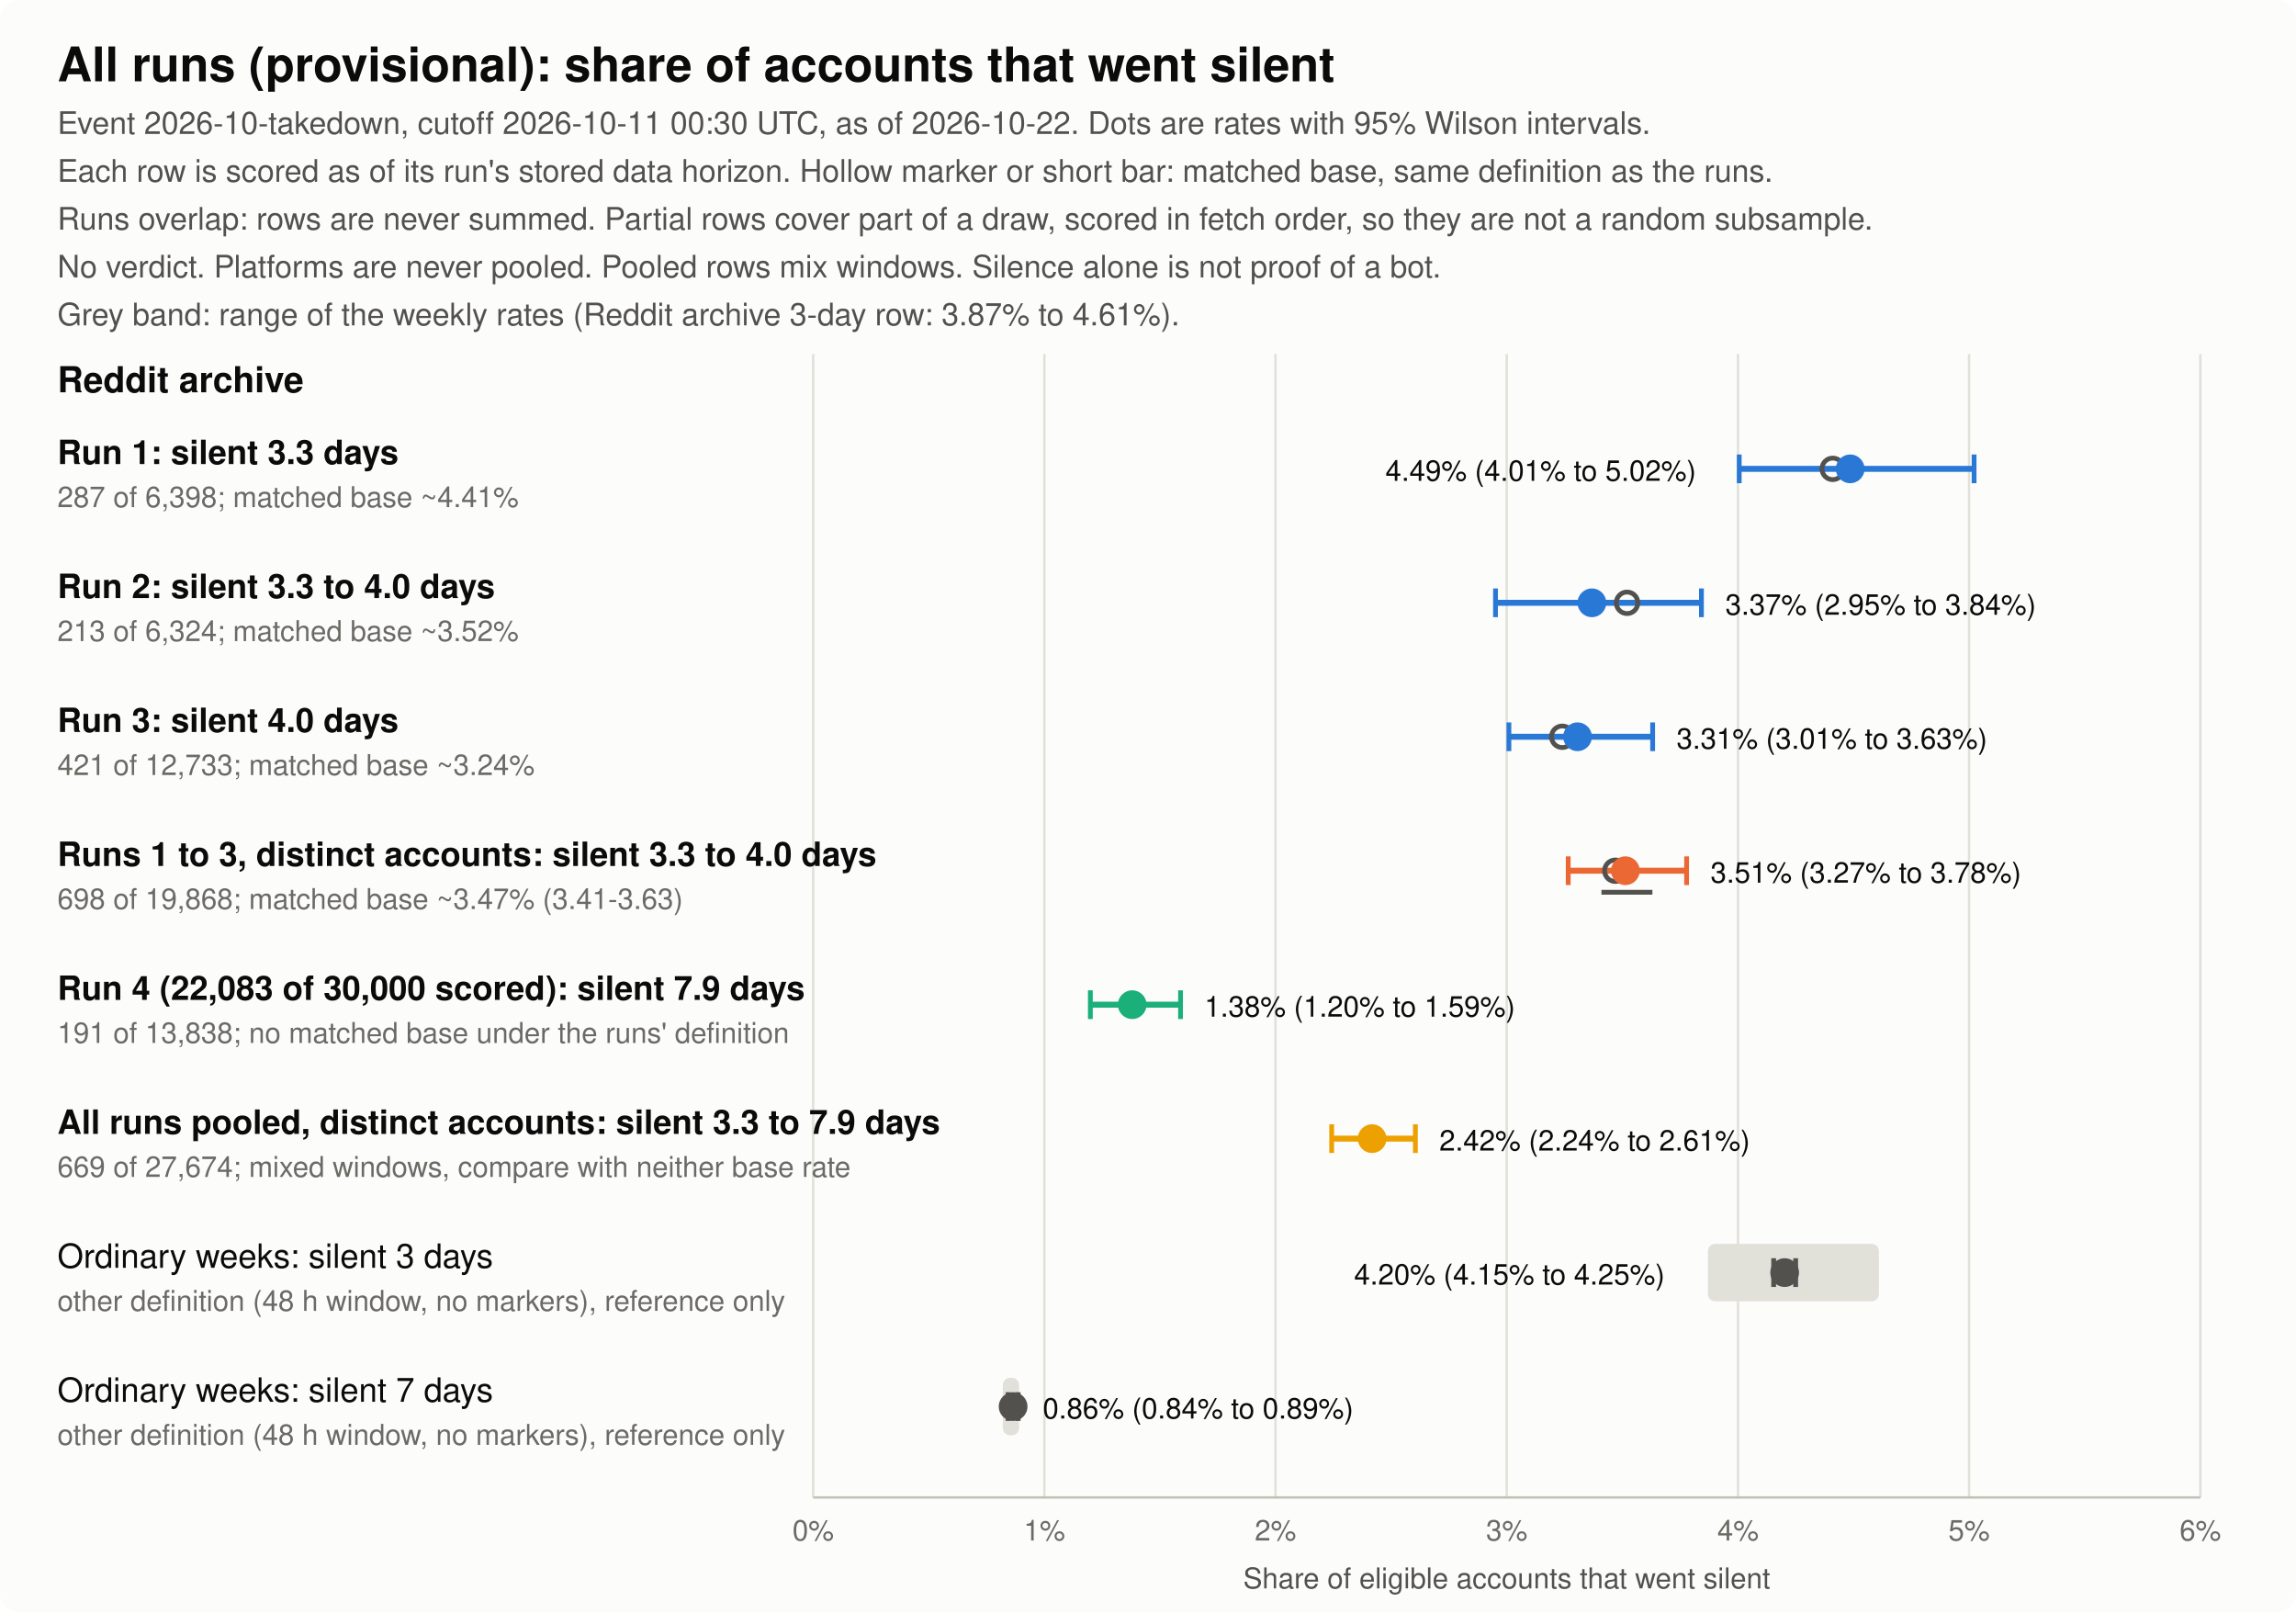
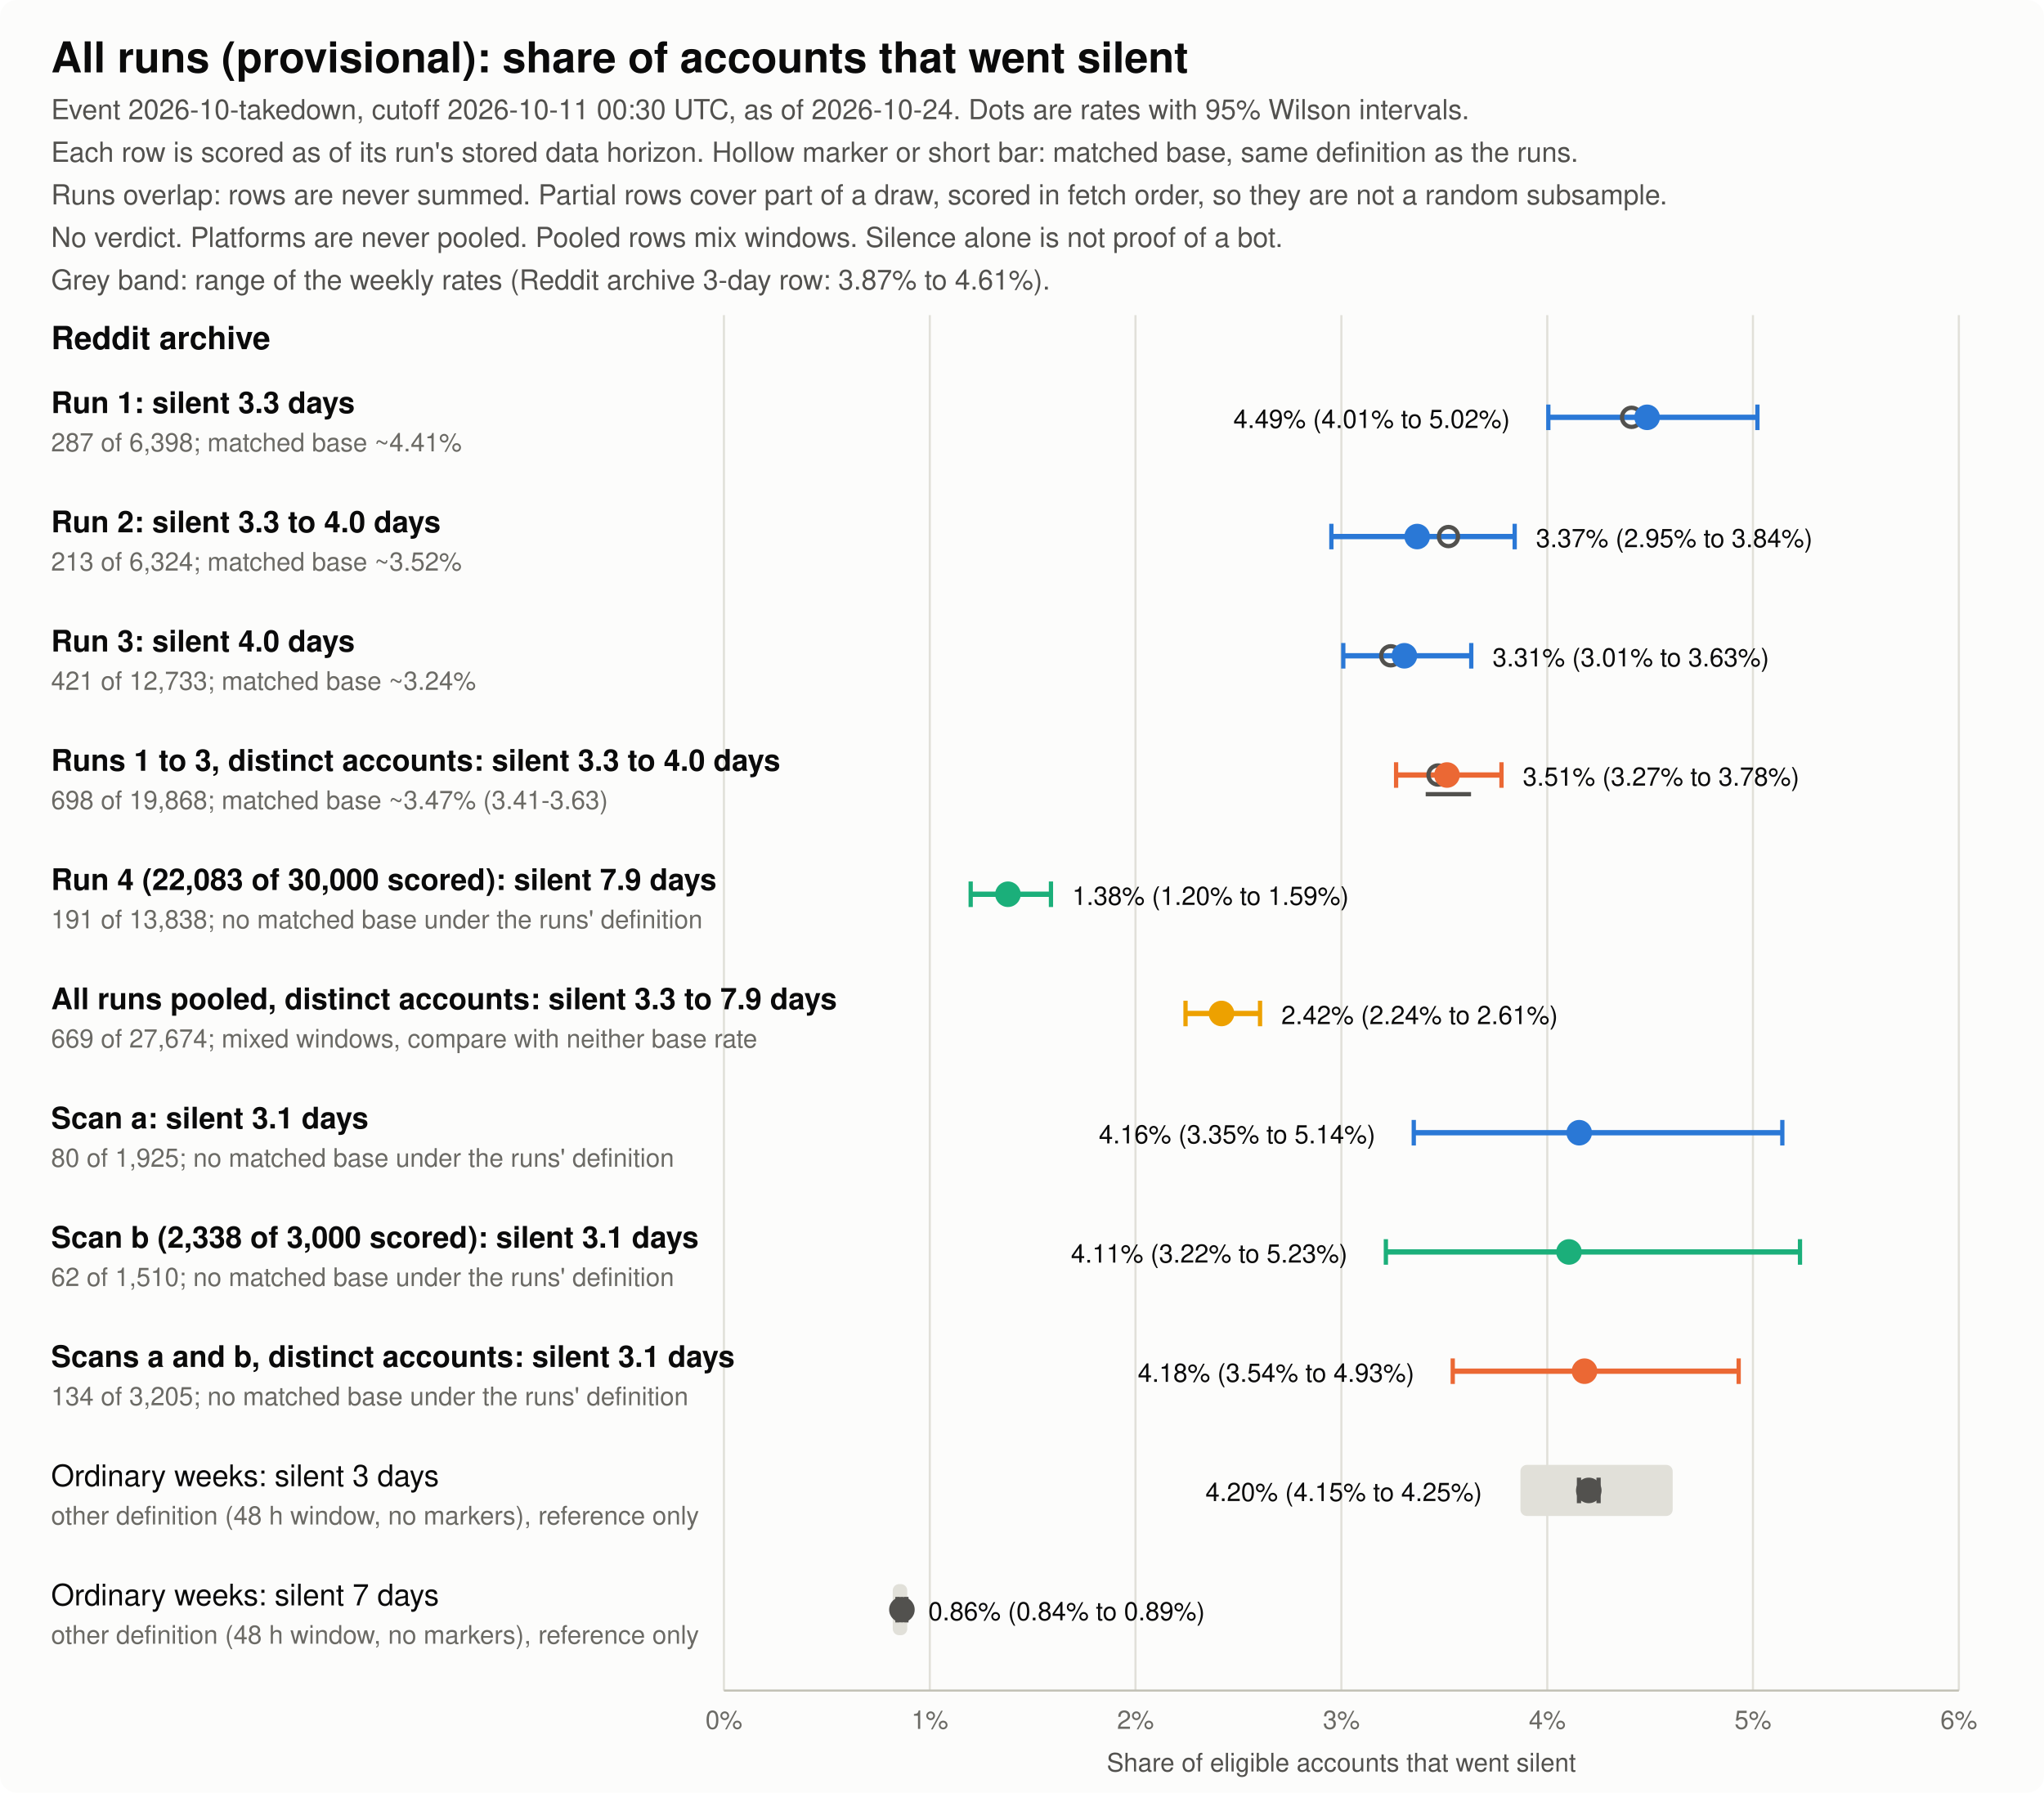
- <svg xmlns="http://www.w3.org/2000/svg" width="960" height="674" viewBox="0 0 960 674" role="img" aria-labelledby="t d" font-family="-apple-system, BlinkMacSystemFont, 'Segoe UI', Helvetica, Arial, sans-serif">
-   <rect width="960" height="674" rx="8" fill="#fcfcfb" />
+ <svg xmlns="http://www.w3.org/2000/svg" width="960" height="842" viewBox="0 0 960 842" role="img" aria-labelledby="t d" font-family="-apple-system, BlinkMacSystemFont, 'Segoe UI', Helvetica, Arial, sans-serif">
+   <rect width="960" height="842" rx="8" fill="#fcfcfb" />
  <text x="24.0" y="34.0" font-size="20" fill="#0b0b0b" font-weight="bold">All runs (provisional): share of accounts that went silent</text>
-   <text x="24.0" y="56.0" font-size="13" fill="#52514e">Event 2026-10-takedown, cutoff 2026-10-11 00:30 UTC, as of 2026-10-22. Dots are rates with 95% Wilson intervals.</text>
+   <text x="24.0" y="56.0" font-size="13" fill="#52514e">Event 2026-10-takedown, cutoff 2026-10-11 00:30 UTC, as of 2026-10-24. Dots are rates with 95% Wilson intervals.</text>
  <text x="24.0" y="76.0" font-size="13" fill="#52514e">Each row is scored as of its run's stored data horizon. Hollow marker or short bar: matched base, same definition as the runs.</text>
  <text x="24.0" y="96.0" font-size="13" fill="#52514e">Runs overlap: rows are never summed. Partial rows cover part of a draw, scored in fetch order, so they are not a random subsample.</text>
  <text x="24.0" y="116.0" font-size="13" fill="#52514e">No verdict. Platforms are never pooled. Pooled rows mix windows. Silence alone is not proof of a bot.</text>
  <text x="24.0" y="136.0" font-size="13" fill="#52514e">Grey band: range of the weekly rates (Reddit archive 3-day row: 3.87% to 4.61%).</text>
  <text x="24.0" y="164.0" font-size="15" fill="#0b0b0b" font-weight="bold">Reddit archive</text>
-   <line x1="340.0" y1="148" x2="340.0" y2="626" stroke="#e1e0d9" stroke-width="1" />
-   <text x="340.0" y="644.0" font-size="12" fill="#6b6a65" text-anchor="middle">0%</text>
-   <line x1="436.7" y1="148" x2="436.7" y2="626" stroke="#e1e0d9" stroke-width="1" />
-   <text x="436.7" y="644.0" font-size="12" fill="#6b6a65" text-anchor="middle">1%</text>
-   <line x1="533.3" y1="148" x2="533.3" y2="626" stroke="#e1e0d9" stroke-width="1" />
-   <text x="533.3" y="644.0" font-size="12" fill="#6b6a65" text-anchor="middle">2%</text>
-   <line x1="630.0" y1="148" x2="630.0" y2="626" stroke="#e1e0d9" stroke-width="1" />
-   <text x="630.0" y="644.0" font-size="12" fill="#6b6a65" text-anchor="middle">3%</text>
-   <line x1="726.7" y1="148" x2="726.7" y2="626" stroke="#e1e0d9" stroke-width="1" />
-   <text x="726.7" y="644.0" font-size="12" fill="#6b6a65" text-anchor="middle">4%</text>
-   <line x1="823.3" y1="148" x2="823.3" y2="626" stroke="#e1e0d9" stroke-width="1" />
-   <text x="823.3" y="644.0" font-size="12" fill="#6b6a65" text-anchor="middle">5%</text>
-   <line x1="920.0" y1="148" x2="920.0" y2="626" stroke="#e1e0d9" stroke-width="1" />
-   <text x="920.0" y="644.0" font-size="12" fill="#6b6a65" text-anchor="middle">6%</text>
-   <line x1="340" y1="626" x2="920" y2="626" stroke="#c3c2b7" stroke-width="1" />
-   <text x="630.0" y="664.0" font-size="12" fill="#52514e" text-anchor="middle">Share of eligible accounts that went silent</text>
+   <line x1="340.0" y1="148" x2="340.0" y2="794" stroke="#e1e0d9" stroke-width="1" />
+   <text x="340.0" y="812.0" font-size="12" fill="#6b6a65" text-anchor="middle">0%</text>
+   <line x1="436.7" y1="148" x2="436.7" y2="794" stroke="#e1e0d9" stroke-width="1" />
+   <text x="436.7" y="812.0" font-size="12" fill="#6b6a65" text-anchor="middle">1%</text>
+   <line x1="533.3" y1="148" x2="533.3" y2="794" stroke="#e1e0d9" stroke-width="1" />
+   <text x="533.3" y="812.0" font-size="12" fill="#6b6a65" text-anchor="middle">2%</text>
+   <line x1="630.0" y1="148" x2="630.0" y2="794" stroke="#e1e0d9" stroke-width="1" />
+   <text x="630.0" y="812.0" font-size="12" fill="#6b6a65" text-anchor="middle">3%</text>
+   <line x1="726.7" y1="148" x2="726.7" y2="794" stroke="#e1e0d9" stroke-width="1" />
+   <text x="726.7" y="812.0" font-size="12" fill="#6b6a65" text-anchor="middle">4%</text>
+   <line x1="823.3" y1="148" x2="823.3" y2="794" stroke="#e1e0d9" stroke-width="1" />
+   <text x="823.3" y="812.0" font-size="12" fill="#6b6a65" text-anchor="middle">5%</text>
+   <line x1="920.0" y1="148" x2="920.0" y2="794" stroke="#e1e0d9" stroke-width="1" />
+   <text x="920.0" y="812.0" font-size="12" fill="#6b6a65" text-anchor="middle">6%</text>
+   <line x1="340" y1="794" x2="920" y2="794" stroke="#c3c2b7" stroke-width="1" />
+   <text x="630.0" y="832.0" font-size="12" fill="#52514e" text-anchor="middle">Share of eligible accounts that went silent</text>
  <text x="24.0" y="194.0" font-size="14" fill="#0b0b0b" font-weight="bold">Run 1: silent 3.3 days</text>
  <text x="24.0" y="212.0" font-size="12" fill="#6b6a65">287 of 6,398; matched base ~4.41%</text>
  <line x1="727.2" y1="196" x2="825.4" y2="196" stroke="#2a78d6" stroke-width="2.5" />
  <line x1="727.2" y1="190" x2="727.2" y2="202" stroke="#2a78d6" stroke-width="2" />
  <line x1="825.4" y1="190" x2="825.4" y2="202" stroke="#2a78d6" stroke-width="2" />
  <circle cx="766.3" cy="196" r="4.5" fill="none" stroke="#52514e" stroke-width="2" />
  <circle cx="773.6" cy="196" r="6" fill="#2a78d6" />
  <text x="709.2" y="201.0" font-size="12" fill="#0b0b0b" text-anchor="end">4.49% (4.01% to 5.02%)</text>
  <text x="24.0" y="250.0" font-size="14" fill="#0b0b0b" font-weight="bold">Run 2: silent 3.3 to 4.0 days</text>
  <text x="24.0" y="268.0" font-size="12" fill="#6b6a65">213 of 6,324; matched base ~3.52%</text>
  <line x1="625.3" y1="252" x2="711.4" y2="252" stroke="#2a78d6" stroke-width="2.5" />
  <line x1="625.3" y1="246" x2="625.3" y2="258" stroke="#2a78d6" stroke-width="2" />
  <line x1="711.4" y1="246" x2="711.4" y2="258" stroke="#2a78d6" stroke-width="2" />
  <circle cx="680.3" cy="252" r="4.5" fill="none" stroke="#52514e" stroke-width="2" />
  <circle cx="665.6" cy="252" r="6" fill="#2a78d6" />
  <text x="721.4" y="257.0" font-size="12" fill="#0b0b0b">3.37% (2.95% to 3.84%)</text>
  <text x="24.0" y="306.0" font-size="14" fill="#0b0b0b" font-weight="bold">Run 3: silent 4.0 days</text>
  <text x="24.0" y="324.0" font-size="12" fill="#6b6a65">421 of 12,733; matched base ~3.24%</text>
  <line x1="630.9" y1="308" x2="691.0" y2="308" stroke="#2a78d6" stroke-width="2.5" />
  <line x1="630.9" y1="302" x2="630.9" y2="314" stroke="#2a78d6" stroke-width="2" />
  <line x1="691.0" y1="302" x2="691.0" y2="314" stroke="#2a78d6" stroke-width="2" />
  <circle cx="653.2" cy="308" r="4.5" fill="none" stroke="#52514e" stroke-width="2" />
  <circle cx="659.6" cy="308" r="6" fill="#2a78d6" />
  <text x="701.0" y="313.0" font-size="12" fill="#0b0b0b">3.31% (3.01% to 3.63%)</text>
  <text x="24.0" y="362.0" font-size="14" fill="#0b0b0b" font-weight="bold">Runs 1 to 3, distinct accounts: silent 3.3 to 4.0 days</text>
  <text x="24.0" y="380.0" font-size="12" fill="#6b6a65">698 of 19,868; matched base ~3.47% (3.41-3.63)</text>
  <line x1="655.7" y1="364" x2="705.2" y2="364" stroke="#eb6834" stroke-width="2.5" />
  <line x1="655.7" y1="358" x2="655.7" y2="370" stroke="#eb6834" stroke-width="2" />
  <line x1="705.2" y1="358" x2="705.2" y2="370" stroke="#eb6834" stroke-width="2" />
  <line x1="669.6" y1="373" x2="690.9" y2="373" stroke="#52514e" stroke-width="2" />
  <circle cx="675.4" cy="364" r="4.5" fill="none" stroke="#52514e" stroke-width="2" />
  <circle cx="679.6" cy="364" r="6" fill="#eb6834" />
  <text x="715.2" y="369.0" font-size="12" fill="#0b0b0b">3.51% (3.27% to 3.78%)</text>
  <text x="24.0" y="418.0" font-size="14" fill="#0b0b0b" font-weight="bold">Run 4 (22,083 of 30,000 scored): silent 7.9 days</text>
  <text x="24.0" y="436.0" font-size="12" fill="#6b6a65">191 of 13,838; no matched base under the runs' definition</text>
  <line x1="455.9" y1="420" x2="493.6" y2="420" stroke="#1baf7a" stroke-width="2.5" />
  <line x1="455.9" y1="414" x2="455.9" y2="426" stroke="#1baf7a" stroke-width="2" />
  <line x1="493.6" y1="414" x2="493.6" y2="426" stroke="#1baf7a" stroke-width="2" />
  <circle cx="473.4" cy="420" r="6" fill="#1baf7a" />
  <text x="503.6" y="425.0" font-size="12" fill="#0b0b0b">1.38% (1.20% to 1.59%)</text>
  <text x="24.0" y="474.0" font-size="14" fill="#0b0b0b" font-weight="bold">All runs pooled, distinct accounts: silent 3.3 to 7.9 days</text>
  <text x="24.0" y="492.0" font-size="12" fill="#6b6a65">669 of 27,674; mixed windows, compare with neither base rate</text>
  <line x1="556.8" y1="476" x2="591.8" y2="476" stroke="#eda100" stroke-width="2.5" />
  <line x1="556.8" y1="470" x2="556.8" y2="482" stroke="#eda100" stroke-width="2" />
  <line x1="591.8" y1="470" x2="591.8" y2="482" stroke="#eda100" stroke-width="2" />
  <circle cx="573.7" cy="476" r="6" fill="#eda100" />
  <text x="601.8" y="481.0" font-size="12" fill="#0b0b0b">2.42% (2.24% to 2.61%)</text>
-   <text x="24.0" y="530.0" font-size="14" fill="#0b0b0b">Ordinary weeks: silent 3 days</text>
-   <text x="24.0" y="548.0" font-size="12" fill="#6b6a65">other definition (48 h window, no markers), reference only</text>
-   <rect x="714.1" y="520" width="71.5" height="24" rx="3" fill="#e1e0d9" />
-   <line x1="741.6" y1="532" x2="750.8" y2="532" stroke="#52514e" stroke-width="2.5" />
-   <line x1="741.6" y1="526" x2="741.6" y2="538" stroke="#52514e" stroke-width="2" />
-   <line x1="750.8" y1="526" x2="750.8" y2="538" stroke="#52514e" stroke-width="2" />
-   <circle cx="746.2" cy="532" r="6" fill="#52514e" />
-   <text x="696.1" y="537.0" font-size="12" fill="#0b0b0b" text-anchor="end">4.20% (4.15% to 4.25%)</text>
-   <text x="24.0" y="586.0" font-size="14" fill="#0b0b0b">Ordinary weeks: silent 7 days</text>
-   <text x="24.0" y="604.0" font-size="12" fill="#6b6a65">other definition (48 h window, no markers), reference only</text>
-   <rect x="419.3" y="576" width="6.8" height="24" rx="3" fill="#e1e0d9" />
-   <line x1="421.5" y1="588" x2="425.7" y2="588" stroke="#52514e" stroke-width="2.5" />
-   <line x1="421.5" y1="582" x2="421.5" y2="594" stroke="#52514e" stroke-width="2" />
-   <line x1="425.7" y1="582" x2="425.7" y2="594" stroke="#52514e" stroke-width="2" />
-   <circle cx="423.6" cy="588" r="6" fill="#52514e" />
-   <text x="436.0" y="593.0" font-size="12" fill="#0b0b0b">0.86% (0.84% to 0.89%)</text>
+   <text x="24.0" y="530.0" font-size="14" fill="#0b0b0b" font-weight="bold">Scan a: silent 3.1 days</text>
+   <text x="24.0" y="548.0" font-size="12" fill="#6b6a65">80 of 1,925; no matched base under the runs' definition</text>
+   <line x1="664.0" y1="532" x2="837.1" y2="532" stroke="#2a78d6" stroke-width="2.5" />
+   <line x1="664.0" y1="526" x2="664.0" y2="538" stroke="#2a78d6" stroke-width="2" />
+   <line x1="837.1" y1="526" x2="837.1" y2="538" stroke="#2a78d6" stroke-width="2" />
+   <circle cx="741.7" cy="532" r="6" fill="#2a78d6" />
+   <text x="646.0" y="537.0" font-size="12" fill="#0b0b0b" text-anchor="end">4.16% (3.35% to 5.14%)</text>
+   <text x="24.0" y="586.0" font-size="14" fill="#0b0b0b" font-weight="bold">Scan b (2,338 of 3,000 scored): silent 3.1 days</text>
+   <text x="24.0" y="604.0" font-size="12" fill="#6b6a65">62 of 1,510; no matched base under the runs' definition</text>
+   <line x1="650.9" y1="588" x2="845.4" y2="588" stroke="#1baf7a" stroke-width="2.5" />
+   <line x1="650.9" y1="582" x2="650.9" y2="594" stroke="#1baf7a" stroke-width="2" />
+   <line x1="845.4" y1="582" x2="845.4" y2="594" stroke="#1baf7a" stroke-width="2" />
+   <circle cx="736.9" cy="588" r="6" fill="#1baf7a" />
+   <text x="632.9" y="593.0" font-size="12" fill="#0b0b0b" text-anchor="end">4.11% (3.22% to 5.23%)</text>
+   <text x="24.0" y="642.0" font-size="14" fill="#0b0b0b" font-weight="bold">Scans a and b, distinct accounts: silent 3.1 days</text>
+   <text x="24.0" y="660.0" font-size="12" fill="#6b6a65">134 of 3,205; no matched base under the runs' definition</text>
+   <line x1="682.3" y1="644" x2="816.6" y2="644" stroke="#eb6834" stroke-width="2.5" />
+   <line x1="682.3" y1="638" x2="682.3" y2="650" stroke="#eb6834" stroke-width="2" />
+   <line x1="816.6" y1="638" x2="816.6" y2="650" stroke="#eb6834" stroke-width="2" />
+   <circle cx="744.2" cy="644" r="6" fill="#eb6834" />
+   <text x="664.3" y="649.0" font-size="12" fill="#0b0b0b" text-anchor="end">4.18% (3.54% to 4.93%)</text>
+   <text x="24.0" y="698.0" font-size="14" fill="#0b0b0b">Ordinary weeks: silent 3 days</text>
+   <text x="24.0" y="716.0" font-size="12" fill="#6b6a65">other definition (48 h window, no markers), reference only</text>
+   <rect x="714.1" y="688" width="71.5" height="24" rx="3" fill="#e1e0d9" />
+   <line x1="741.6" y1="700" x2="750.8" y2="700" stroke="#52514e" stroke-width="2.5" />
+   <line x1="741.6" y1="694" x2="741.6" y2="706" stroke="#52514e" stroke-width="2" />
+   <line x1="750.8" y1="694" x2="750.8" y2="706" stroke="#52514e" stroke-width="2" />
+   <circle cx="746.2" cy="700" r="6" fill="#52514e" />
+   <text x="696.1" y="705.0" font-size="12" fill="#0b0b0b" text-anchor="end">4.20% (4.15% to 4.25%)</text>
+   <text x="24.0" y="754.0" font-size="14" fill="#0b0b0b">Ordinary weeks: silent 7 days</text>
+   <text x="24.0" y="772.0" font-size="12" fill="#6b6a65">other definition (48 h window, no markers), reference only</text>
+   <rect x="419.3" y="744" width="6.8" height="24" rx="3" fill="#e1e0d9" />
+   <line x1="421.5" y1="756" x2="425.7" y2="756" stroke="#52514e" stroke-width="2.5" />
+   <line x1="421.5" y1="750" x2="421.5" y2="762" stroke="#52514e" stroke-width="2" />
+   <line x1="425.7" y1="750" x2="425.7" y2="762" stroke="#52514e" stroke-width="2" />
+   <circle cx="423.6" cy="756" r="6" fill="#52514e" />
+   <text x="436.0" y="761.0" font-size="12" fill="#0b0b0b">0.86% (0.84% to 0.89%)</text>
</svg>
